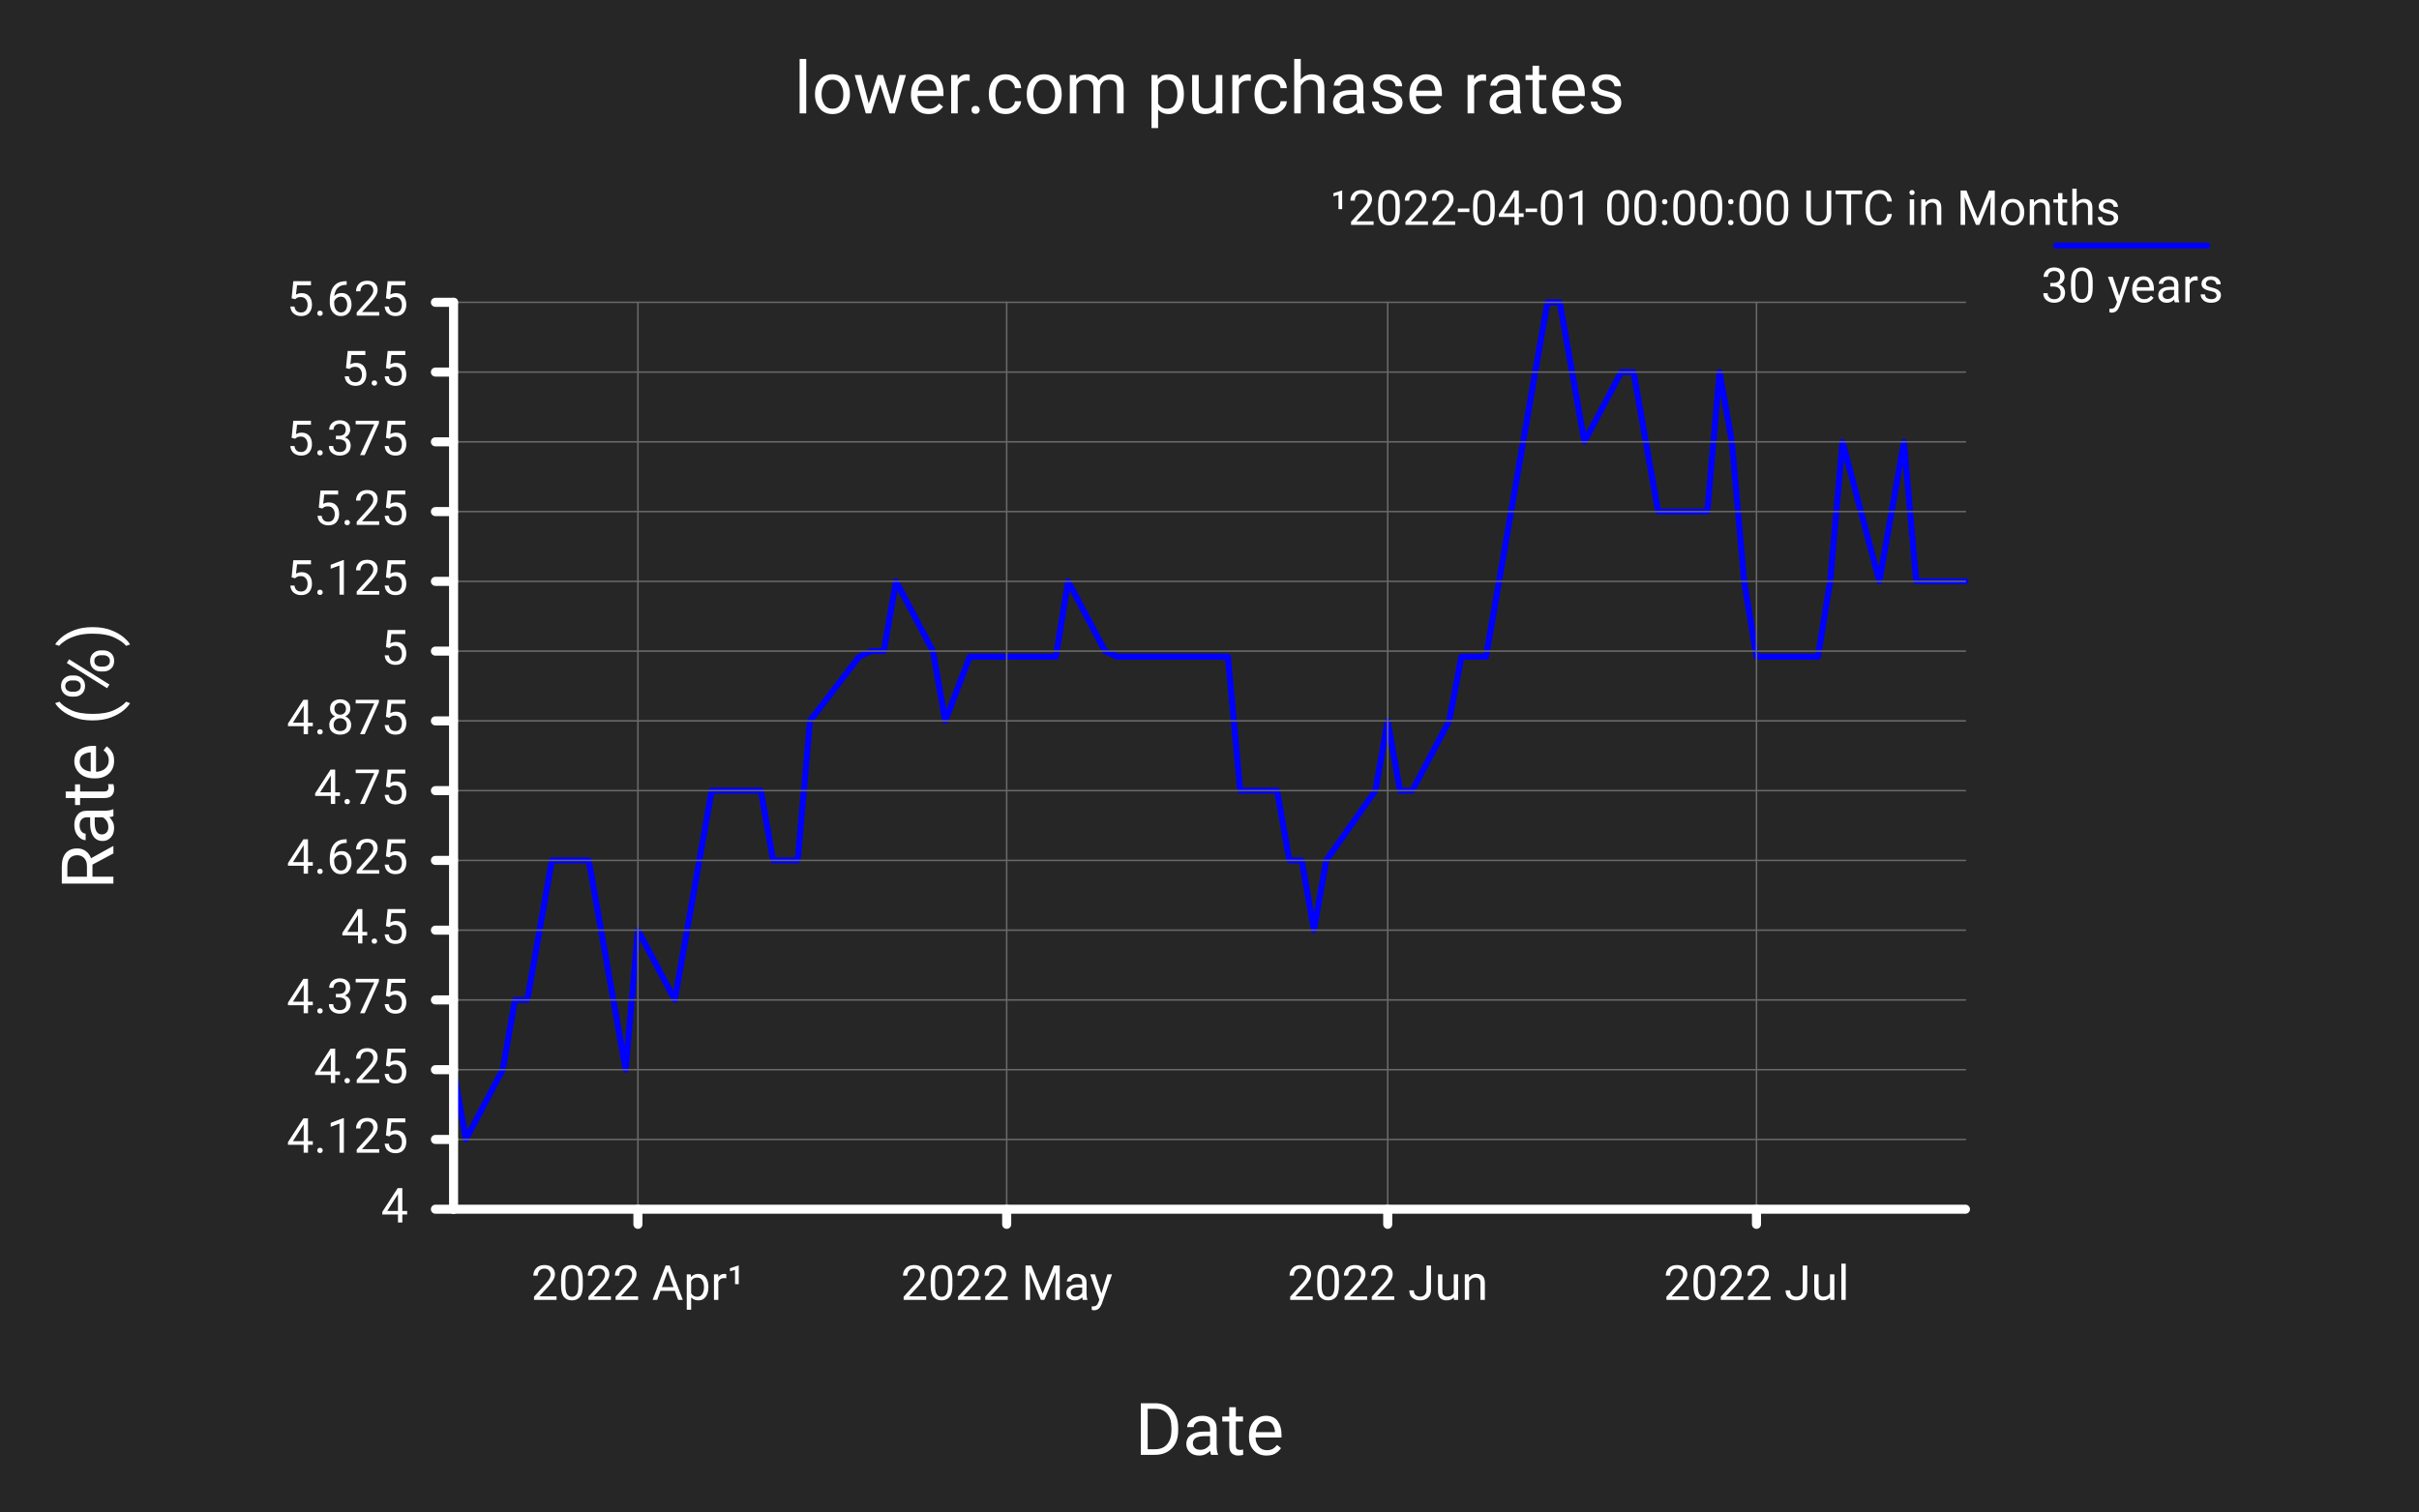
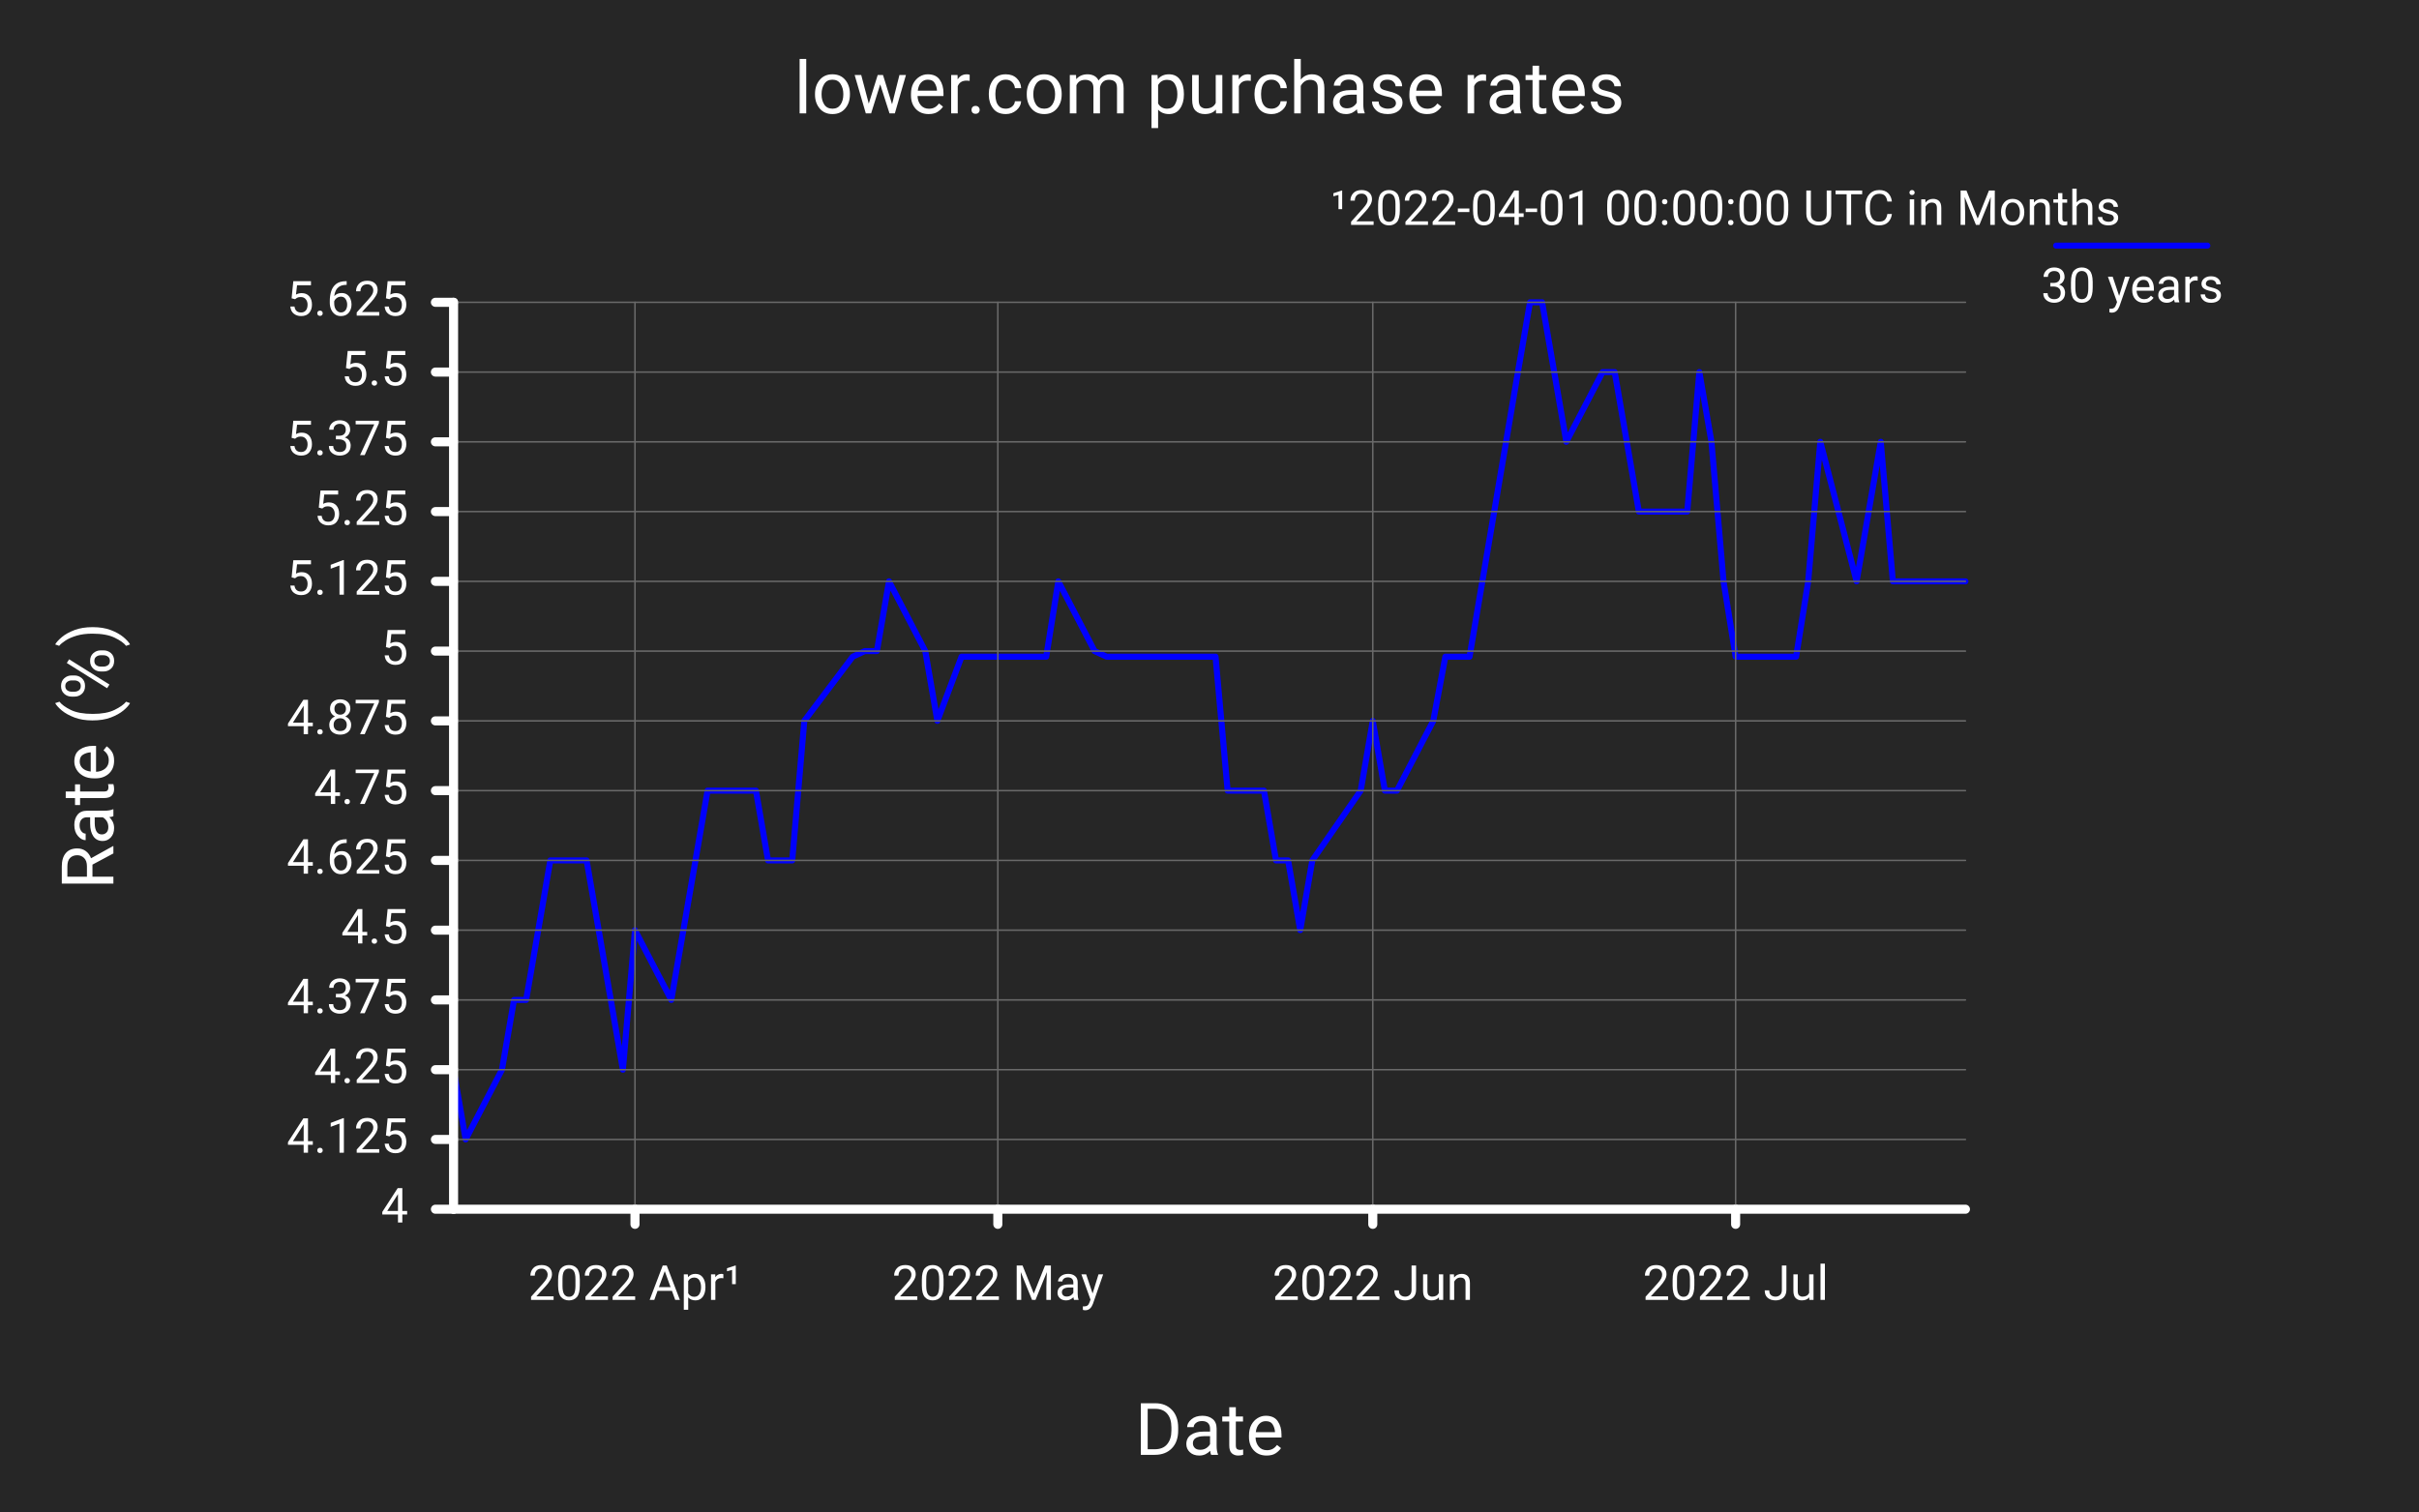
<svg xmlns="http://www.w3.org/2000/svg" class="poloto" width="800" height="500" viewBox="0 0 800 500">
  <style>.poloto{stroke-linecap:round;stroke-linejoin:round;font-family:Roboto,sans-serif;font-size:16px;}.poloto_background{fill:#262626;}.poloto_scatter{stroke-width:7}.poloto_tick_line{stroke:dimgray;stroke-width:0.5}.poloto_line{stroke-width:2}.poloto_text{fill: white;}.poloto_axis_lines{stroke: white;stroke-width:3;fill:none;stroke-dasharray:none}.poloto_title{font-size:24px;dominant-baseline:start;text-anchor:middle;}.poloto_xname{font-size:24px;dominant-baseline:start;text-anchor:middle;}.poloto_yname{font-size:24px;dominant-baseline:start;text-anchor:middle;}.poloto0stroke{stroke:blue;}.poloto1stroke{stroke:red;}.poloto2stroke{stroke:green;}.poloto3stroke{stroke:gold;}.poloto4stroke{stroke:aqua;}.poloto5stroke{stroke:lime;}.poloto6stroke{stroke:orange;}.poloto7stroke{stroke:chocolate;}.poloto0fill{fill:blue;}.poloto1fill{fill:red;}.poloto2fill{fill:green;}.poloto3fill{fill:gold;}.poloto4fill{fill:aqua;}.poloto5fill{fill:lime;}.poloto6fill{fill:orange;}.poloto7fill{fill:chocolate;}</style>
  <circle r="1e5" class="poloto_background" />
  <text class="poloto_text poloto_legend_text" x="675" y="100">30 years</text>
  <line class="poloto_line poloto_legend_icon poloto0stroke poloto0legend" stroke="black" x1="680" x2="730" y1="81.25" y2="81.25" />
-   <path class="poloto_line poloto0stroke" fill="none" stroke="black" d=" M 150.00 353.85 L 154.07 376.92 L 166.26 353.85 L 170.33 330.77 L 174.39 330.77 L 174.39 330.77 L 182.52 284.62 L 194.72 284.62 L 198.78 307.69 L 202.85 330.77 L 206.91 353.85 L 210.98 307.69 L 223.17 330.77 L 227.24 307.69 L 231.30 284.62 L 235.37 261.54 L 239.43 261.54 L 251.63 261.54 L 255.69 284.62 L 259.76 284.62 L 263.82 284.62 L 267.89 238.46 L 284.15 217.23 L 288.21 215.38 L 292.28 215.38 L 296.34 192.31 L 308.54 215.38 L 312.60 238.46 L 320.73 217.23 L 324.80 217.23 L 336.99 217.23 L 341.06 217.23 L 345.12 217.23 L 349.19 217.23 L 353.25 192.31 L 365.45 215.38 L 369.51 217.23 L 369.51 217.23 L 373.58 217.23 L 377.64 217.23 L 381.71 217.23 L 393.90 217.23 L 397.97 217.23 L 402.03 217.23 L 402.03 217.23 L 406.10 217.23 L 410.16 261.54 L 422.36 261.54 L 426.42 284.62 L 430.49 284.62 L 434.55 307.69 L 438.62 284.62 L 454.88 261.54 L 458.94 238.46 L 463.01 261.54 L 467.07 261.54 L 479.27 238.46 L 483.33 217.23 L 487.40 217.23 L 491.46 217.23 L 507.72 123.08 L 511.79 100.00 L 515.85 100.00 L 519.92 123.08 L 523.98 146.15 L 536.18 123.08 L 540.24 123.08 L 544.31 146.15 L 548.37 169.23 L 564.63 169.23 L 568.70 123.08 L 572.76 146.15 L 576.83 192.31 L 580.89 217.23 L 597.15 217.23 L 601.22 217.23 L 605.28 192.31 L 609.35 146.15 L 621.54 192.31 L 629.67 146.15 L 633.74 192.31 L 650.00 192.31 L 650.00 192.31 L 650.00 192.31 L 650.00 192.31 L 650.00 192.31" />
+   <path class="poloto_line poloto0stroke" fill="none" stroke="black" d=" M 150.00 353.85 L 154.00 376.92 L 166.00 353.85 L 170.00 330.77 L 174.00 330.77 L 174.00 330.77 L 182.00 284.62 L 194.00 284.62 L 198.00 307.69 L 202.00 330.77 L 206.00 353.85 L 210.00 307.69 L 222.00 330.77 L 226.00 307.69 L 230.00 284.62 L 234.00 261.54 L 238.00 261.54 L 250.00 261.54 L 254.00 284.62 L 258.00 284.62 L 262.00 284.62 L 266.00 238.46 L 282.00 217.23 L 286.00 215.38 L 290.00 215.38 L 294.00 192.31 L 306.00 215.38 L 310.00 238.46 L 318.00 217.23 L 322.00 217.23 L 334.00 217.23 L 338.00 217.23 L 342.00 217.23 L 346.00 217.23 L 350.00 192.31 L 362.00 215.38 L 366.00 217.23 L 366.00 217.23 L 370.00 217.23 L 374.00 217.23 L 378.00 217.23 L 390.00 217.23 L 394.00 217.23 L 398.00 217.23 L 398.00 217.23 L 402.00 217.23 L 406.00 261.54 L 418.00 261.54 L 422.00 284.62 L 426.00 284.62 L 430.00 307.69 L 434.00 284.62 L 450.00 261.54 L 454.00 238.46 L 458.00 261.54 L 462.00 261.54 L 474.00 238.46 L 478.00 217.23 L 482.00 217.23 L 486.00 217.23 L 502.00 123.08 L 506.00 100.00 L 510.00 100.00 L 514.00 123.08 L 518.00 146.15 L 530.00 123.08 L 534.00 123.08 L 538.00 146.15 L 542.00 169.23 L 558.00 169.23 L 562.00 123.08 L 566.00 146.15 L 570.00 192.31 L 574.00 217.23 L 590.00 217.23 L 594.00 217.23 L 598.00 192.31 L 602.00 146.15 L 614.00 192.31 L 622.00 146.15 L 626.00 192.31 L 642.00 192.31 L 642.00 192.31 L 642.00 192.31 L 642.00 192.31 L 642.00 192.31 L 650.00 192.31" />
  <text class="poloto_labels poloto_text poloto_title" x="400" y="37.5">lower.com purchase rates</text>
  <text class="poloto_labels poloto_text poloto_xname" x="400" y="481.25">Date</text>
  <text class="poloto_labels poloto_text poloto_yname" transform="rotate(-90,37.5,250)" x="37.5" y="250">Rate (%)</text>
  <text class="poloto_tick_labels poloto_text" dominant-baseline="middle" text-anchor="start" x="150" y="70" />
  <line class="poloto_axis_lines" stroke="black" x1="150" x2="144" y1="400" y2="400" />
  <line class="poloto_tick_line" stroke="black" x1="150" x2="650" y1="400" y2="400" />
  <text class="poloto_tick_labels poloto_text" dominant-baseline="middle" text-anchor="end" x="135" y="400">4</text>
  <line class="poloto_axis_lines" stroke="black" x1="150" x2="144" y1="376.923" y2="376.923" />
  <line class="poloto_tick_line" stroke="black" x1="150" x2="650" y1="376.923" y2="376.923" />
  <text class="poloto_tick_labels poloto_text" dominant-baseline="middle" text-anchor="end" x="135" y="376.923">4.125</text>
  <line class="poloto_axis_lines" stroke="black" x1="150" x2="144" y1="353.846" y2="353.846" />
  <line class="poloto_tick_line" stroke="black" x1="150" x2="650" y1="353.846" y2="353.846" />
  <text class="poloto_tick_labels poloto_text" dominant-baseline="middle" text-anchor="end" x="135" y="353.846">4.25</text>
  <line class="poloto_axis_lines" stroke="black" x1="150" x2="144" y1="330.769" y2="330.769" />
  <line class="poloto_tick_line" stroke="black" x1="150" x2="650" y1="330.769" y2="330.769" />
  <text class="poloto_tick_labels poloto_text" dominant-baseline="middle" text-anchor="end" x="135" y="330.769">4.375</text>
  <line class="poloto_axis_lines" stroke="black" x1="150" x2="144" y1="307.692" y2="307.692" />
  <line class="poloto_tick_line" stroke="black" x1="150" x2="650" y1="307.692" y2="307.692" />
  <text class="poloto_tick_labels poloto_text" dominant-baseline="middle" text-anchor="end" x="135" y="307.692">4.5</text>
  <line class="poloto_axis_lines" stroke="black" x1="150" x2="144" y1="284.615" y2="284.615" />
  <line class="poloto_tick_line" stroke="black" x1="150" x2="650" y1="284.615" y2="284.615" />
  <text class="poloto_tick_labels poloto_text" dominant-baseline="middle" text-anchor="end" x="135" y="284.615">4.625</text>
  <line class="poloto_axis_lines" stroke="black" x1="150" x2="144" y1="261.538" y2="261.538" />
  <line class="poloto_tick_line" stroke="black" x1="150" x2="650" y1="261.538" y2="261.538" />
  <text class="poloto_tick_labels poloto_text" dominant-baseline="middle" text-anchor="end" x="135" y="261.538">4.75</text>
  <line class="poloto_axis_lines" stroke="black" x1="150" x2="144" y1="238.462" y2="238.462" />
  <line class="poloto_tick_line" stroke="black" x1="150" x2="650" y1="238.462" y2="238.462" />
  <text class="poloto_tick_labels poloto_text" dominant-baseline="middle" text-anchor="end" x="135" y="238.462">4.875</text>
  <line class="poloto_axis_lines" stroke="black" x1="150" x2="144" y1="215.385" y2="215.385" />
  <line class="poloto_tick_line" stroke="black" x1="150" x2="650" y1="215.385" y2="215.385" />
  <text class="poloto_tick_labels poloto_text" dominant-baseline="middle" text-anchor="end" x="135" y="215.385">5</text>
  <line class="poloto_axis_lines" stroke="black" x1="150" x2="144" y1="192.308" y2="192.308" />
  <line class="poloto_tick_line" stroke="black" x1="150" x2="650" y1="192.308" y2="192.308" />
  <text class="poloto_tick_labels poloto_text" dominant-baseline="middle" text-anchor="end" x="135" y="192.308">5.125</text>
  <line class="poloto_axis_lines" stroke="black" x1="150" x2="144" y1="169.231" y2="169.231" />
  <line class="poloto_tick_line" stroke="black" x1="150" x2="650" y1="169.231" y2="169.231" />
  <text class="poloto_tick_labels poloto_text" dominant-baseline="middle" text-anchor="end" x="135" y="169.231">5.25</text>
  <line class="poloto_axis_lines" stroke="black" x1="150" x2="144" y1="146.154" y2="146.154" />
  <line class="poloto_tick_line" stroke="black" x1="150" x2="650" y1="146.154" y2="146.154" />
  <text class="poloto_tick_labels poloto_text" dominant-baseline="middle" text-anchor="end" x="135" y="146.154">5.375</text>
  <line class="poloto_axis_lines" stroke="black" x1="150" x2="144" y1="123.077" y2="123.077" />
  <line class="poloto_tick_line" stroke="black" x1="150" x2="650" y1="123.077" y2="123.077" />
  <text class="poloto_tick_labels poloto_text" dominant-baseline="middle" text-anchor="end" x="135" y="123.077">5.5</text>
  <line class="poloto_axis_lines" stroke="black" x1="150" x2="144" y1="100" y2="100" />
  <line class="poloto_tick_line" stroke="black" x1="150" x2="650" y1="100" y2="100" />
  <text class="poloto_tick_labels poloto_text" dominant-baseline="middle" text-anchor="end" x="135" y="100">5.625</text>
  <text class="poloto_tick_labels poloto_text" dominant-baseline="middle" text-anchor="start" x="440" y="70">¹2022-04-01 00:00:00 UTC in Months</text>
-   <line class="poloto_axis_lines" stroke="black" x1="210.976" x2="210.976" y1="400" y2="405" />
-   <line class="poloto_tick_line" stroke="black" x1="210.976" x2="210.976" y1="400" y2="100" />
-   <text class="poloto_tick_labels poloto_text" dominant-baseline="start" text-anchor="middle" x="210.976" y="430">2022 Apr¹</text>
-   <line class="poloto_axis_lines" stroke="black" x1="332.927" x2="332.927" y1="400" y2="405" />
-   <line class="poloto_tick_line" stroke="black" x1="332.927" x2="332.927" y1="400" y2="100" />
-   <text class="poloto_tick_labels poloto_text" dominant-baseline="start" text-anchor="middle" x="332.927" y="430">2022 May</text>
-   <line class="poloto_axis_lines" stroke="black" x1="458.943" x2="458.943" y1="400" y2="405" />
-   <line class="poloto_tick_line" stroke="black" x1="458.943" x2="458.943" y1="400" y2="100" />
-   <text class="poloto_tick_labels poloto_text" dominant-baseline="start" text-anchor="middle" x="458.943" y="430">2022 Jun</text>
-   <line class="poloto_axis_lines" stroke="black" x1="580.894" x2="580.894" y1="400" y2="405" />
-   <line class="poloto_tick_line" stroke="black" x1="580.894" x2="580.894" y1="400" y2="100" />
-   <text class="poloto_tick_labels poloto_text" dominant-baseline="start" text-anchor="middle" x="580.894" y="430">2022 Jul</text>
+   <line class="poloto_axis_lines" stroke="black" x1="210" x2="210" y1="400" y2="405" />
+   <line class="poloto_tick_line" stroke="black" x1="210" x2="210" y1="400" y2="100" />
+   <text class="poloto_tick_labels poloto_text" dominant-baseline="start" text-anchor="middle" x="210" y="430">2022 Apr¹</text>
+   <line class="poloto_axis_lines" stroke="black" x1="330" x2="330" y1="400" y2="405" />
+   <line class="poloto_tick_line" stroke="black" x1="330" x2="330" y1="400" y2="100" />
+   <text class="poloto_tick_labels poloto_text" dominant-baseline="start" text-anchor="middle" x="330" y="430">2022 May</text>
+   <line class="poloto_axis_lines" stroke="black" x1="454" x2="454" y1="400" y2="405" />
+   <line class="poloto_tick_line" stroke="black" x1="454" x2="454" y1="400" y2="100" />
+   <text class="poloto_tick_labels poloto_text" dominant-baseline="start" text-anchor="middle" x="454" y="430">2022 Jun</text>
+   <line class="poloto_axis_lines" stroke="black" x1="574" x2="574" y1="400" y2="405" />
+   <line class="poloto_tick_line" stroke="black" x1="574" x2="574" y1="400" y2="100" />
+   <text class="poloto_tick_labels poloto_text" dominant-baseline="start" text-anchor="middle" x="574" y="430">2022 Jul</text>
  <path stroke="black" fill="none" class="poloto_axis_lines" d=" M 150 400 L 650 400" />
  <path stroke="black" fill="none" class="poloto_axis_lines" d=" M 150 400 L 150 100" />
</svg>
